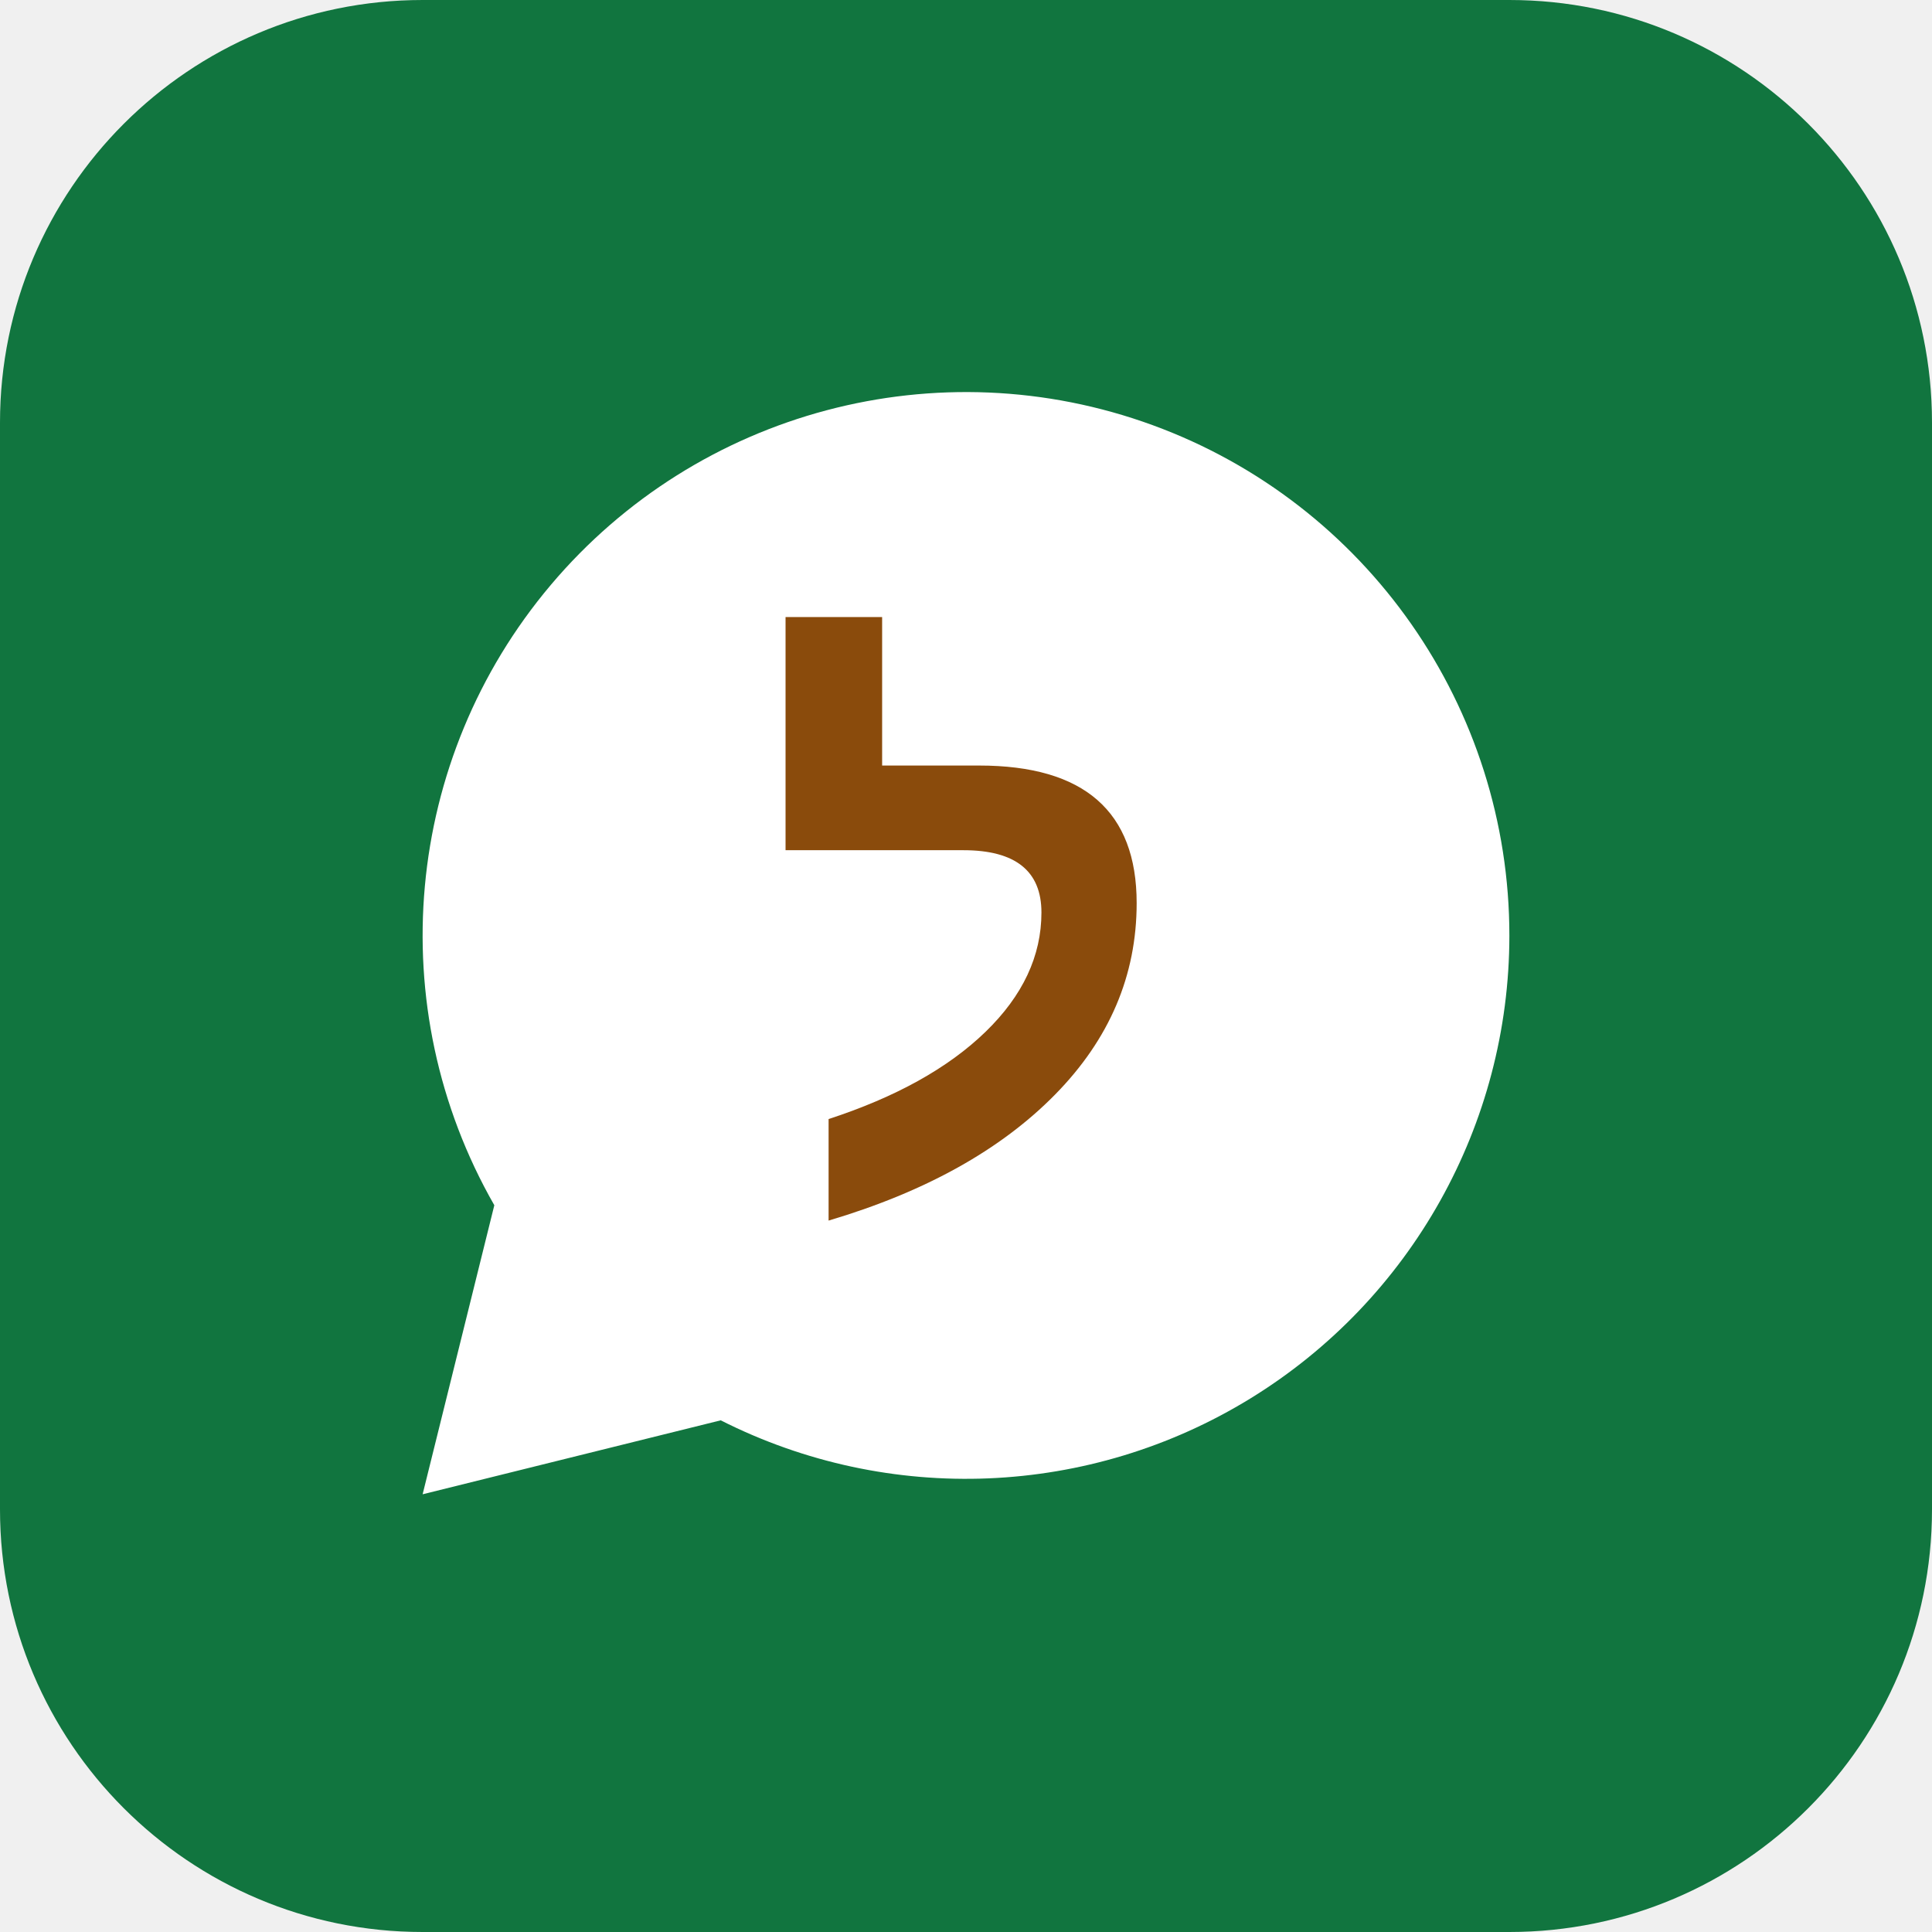
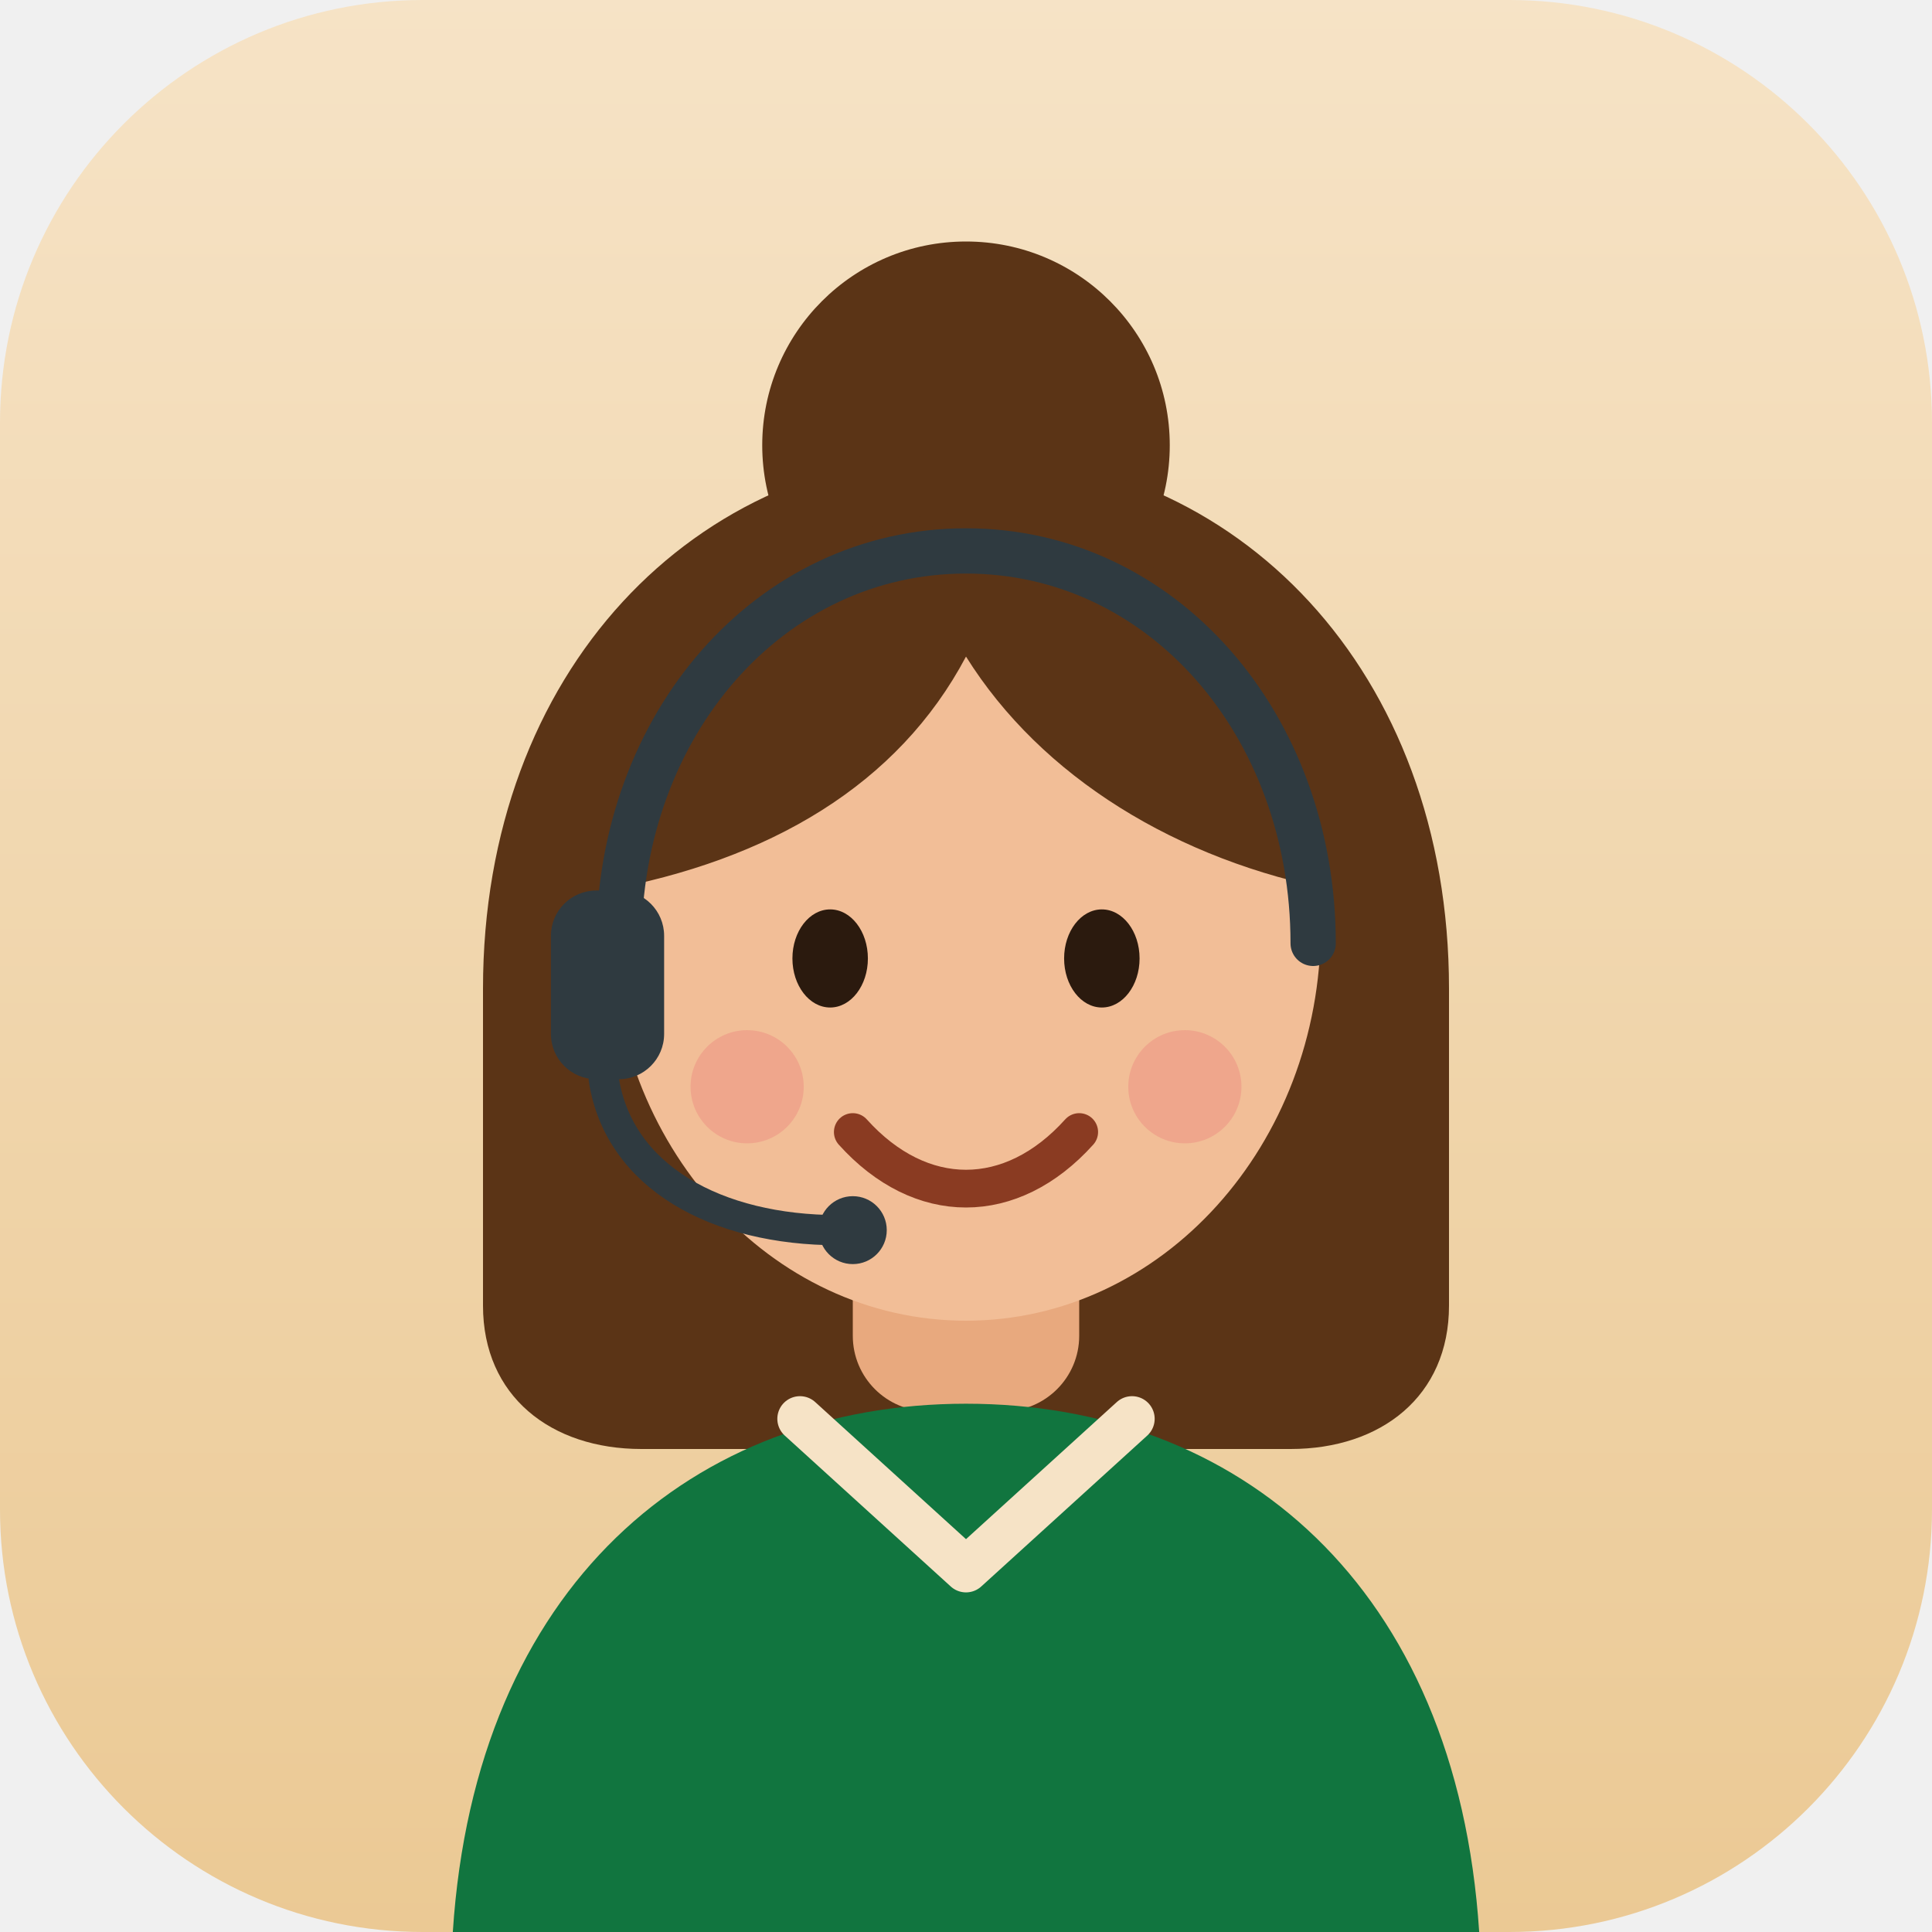
<svg xmlns="http://www.w3.org/2000/svg" viewBox="0 0 512 512">
-   <rect width="512" height="512" rx="112" fill="#11753F" />
-   <path d="M400 248a144 144 0 0 1-209 128.4L112 396l19-76.6A144 144 0 1 1 400 248z" fill="#FFFFFF" />
-   <text x="256" y="318" text-anchor="middle" font-family="Heebo, Arial, sans-serif" font-weight="800" font-size="190" fill="#8A4B0C">ל</text>
+   <defs>
+     <linearGradient id="bg" x1="0" y1="0" x2="0" y2="1">
+       <stop offset="0" stop-color="#F6E3C6" />
+       <stop offset="1" stop-color="#EBC994" />
+     </linearGradient>
+   </defs>
+   <rect width="512" height="512" rx="112" fill="url(#bg)" />
+   <circle cx="256" cy="118" r="54" fill="#5B3416" />
+   <path d="M128 262c0-84 56-142 128-142s128 58 128 142v84c0 24-18 38-42 38H170c-24 0-42-14-42-38z" fill="#5B3416" />
+   <rect x="226" y="318" width="60" height="56" rx="20" fill="#E8A97E" />
+   <path d="M120 512c6-92 64-140 136-140s130 48 136 140z" fill="#11753F" />
+   <path d="M212 376l44 40 44-40" fill="none" stroke="#F6E3C6" stroke-width="12" stroke-linecap="round" stroke-linejoin="round" />
+   <ellipse cx="256" cy="246" rx="94" ry="104" fill="#F2BE97" />
+   <path d="M160 236c8-62 48-100 96-100s90 36 98 100c-42-8-78-30-98-62-18 34-52 54-96 62z" fill="#5B3416" />
+   <ellipse cx="220" cy="254" rx="10" ry="13" fill="#2B1A0E" />
+   <ellipse cx="292" cy="254" rx="10" ry="13" fill="#2B1A0E" />
+   <circle cx="198" cy="288" r="15" fill="#EE9A86" opacity="0.65" />
+   <circle cx="314" cy="288" r="15" fill="#EE9A86" opacity="0.65" />
+   <path d="M226 300c18 20 42 20 60 0" fill="none" stroke="#8A3B22" stroke-width="10" stroke-linecap="round" />
+   <path d="M164 250c0-58 40-104 92-104s92 46 92 104" fill="none" stroke="#2F3A40" stroke-width="12" stroke-linecap="round" />
+   <rect x="146" y="236" width="30" height="50" rx="12" fill="#2F3A40" />
+   <path d="M160 286c4 26 30 40 62 40" fill="none" stroke="#2F3A40" stroke-width="8" stroke-linecap="round" />
+   <circle cx="226" cy="326" r="9" fill="#2F3A40" />
</svg>
